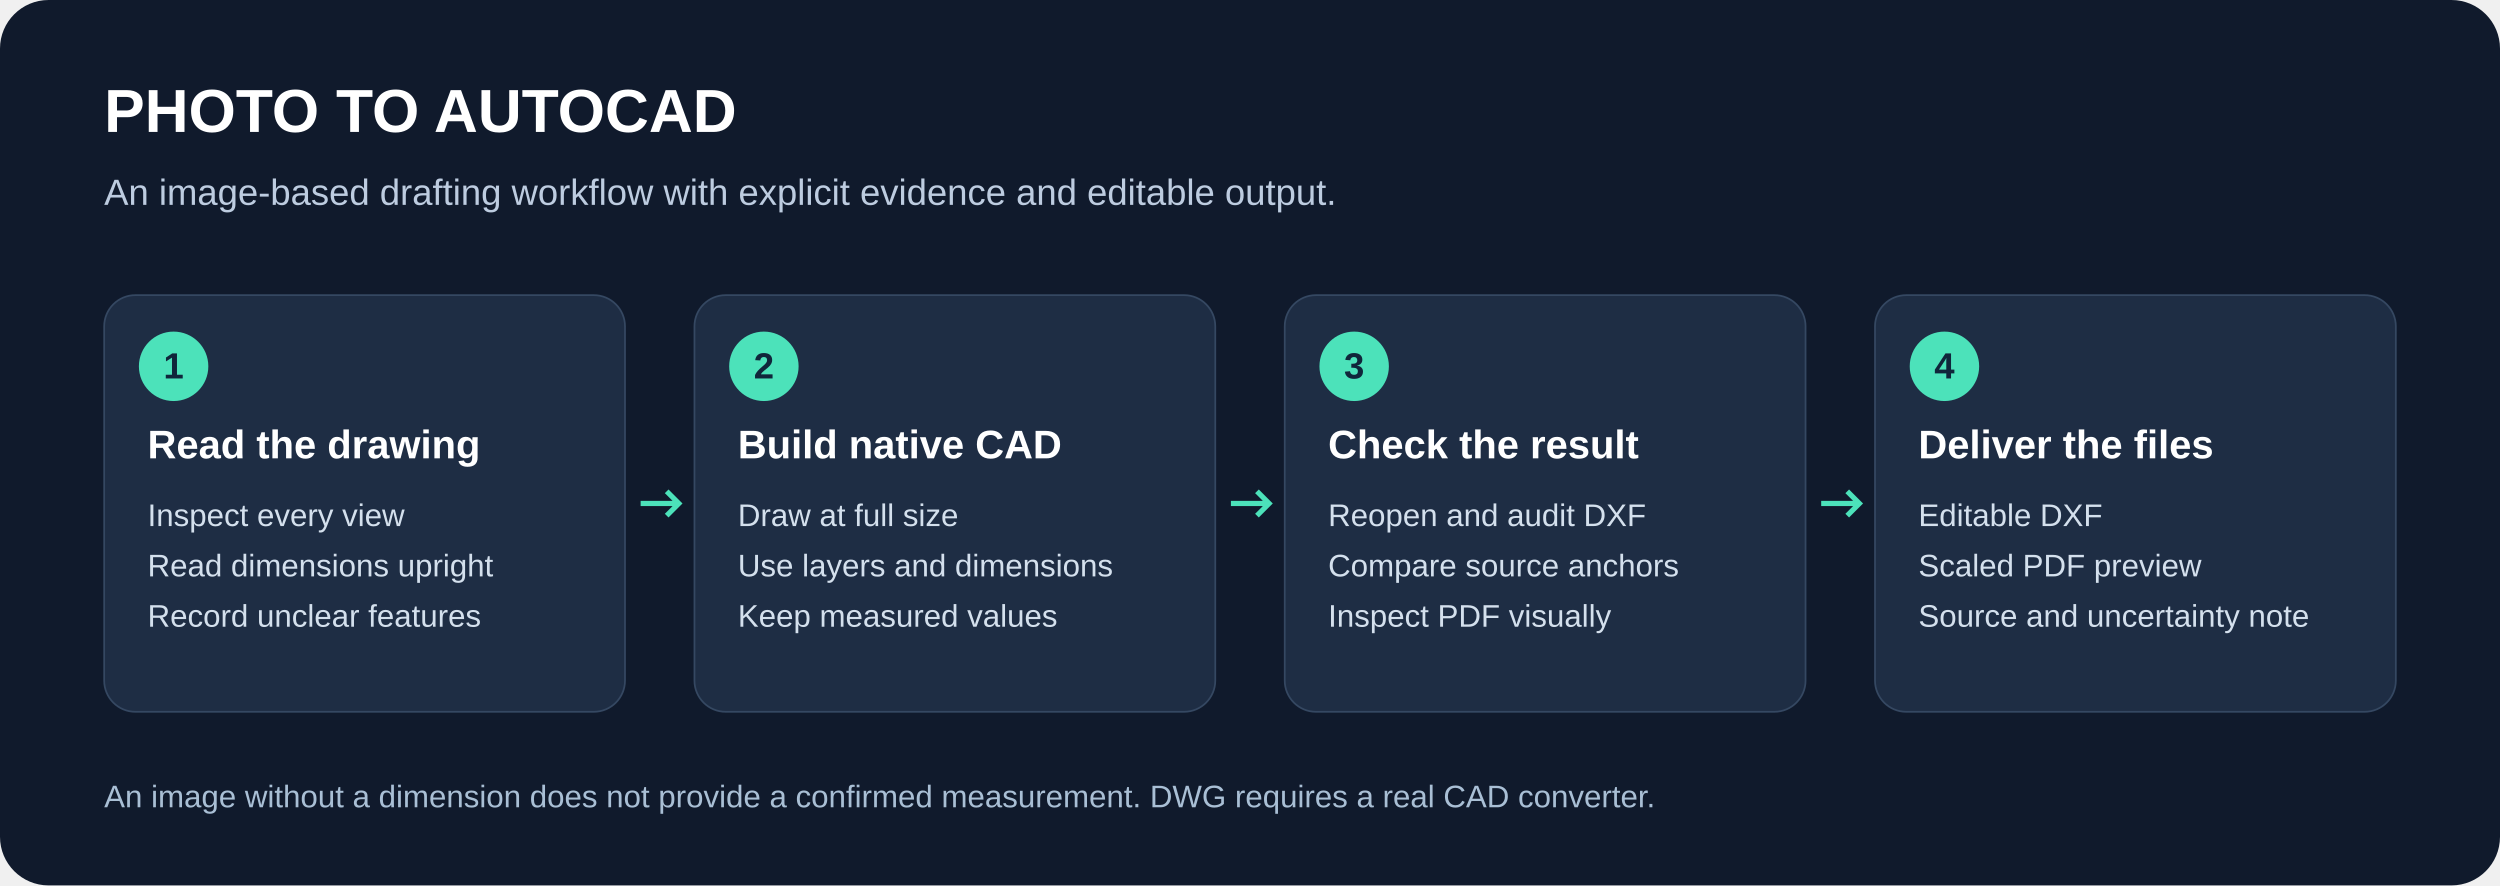
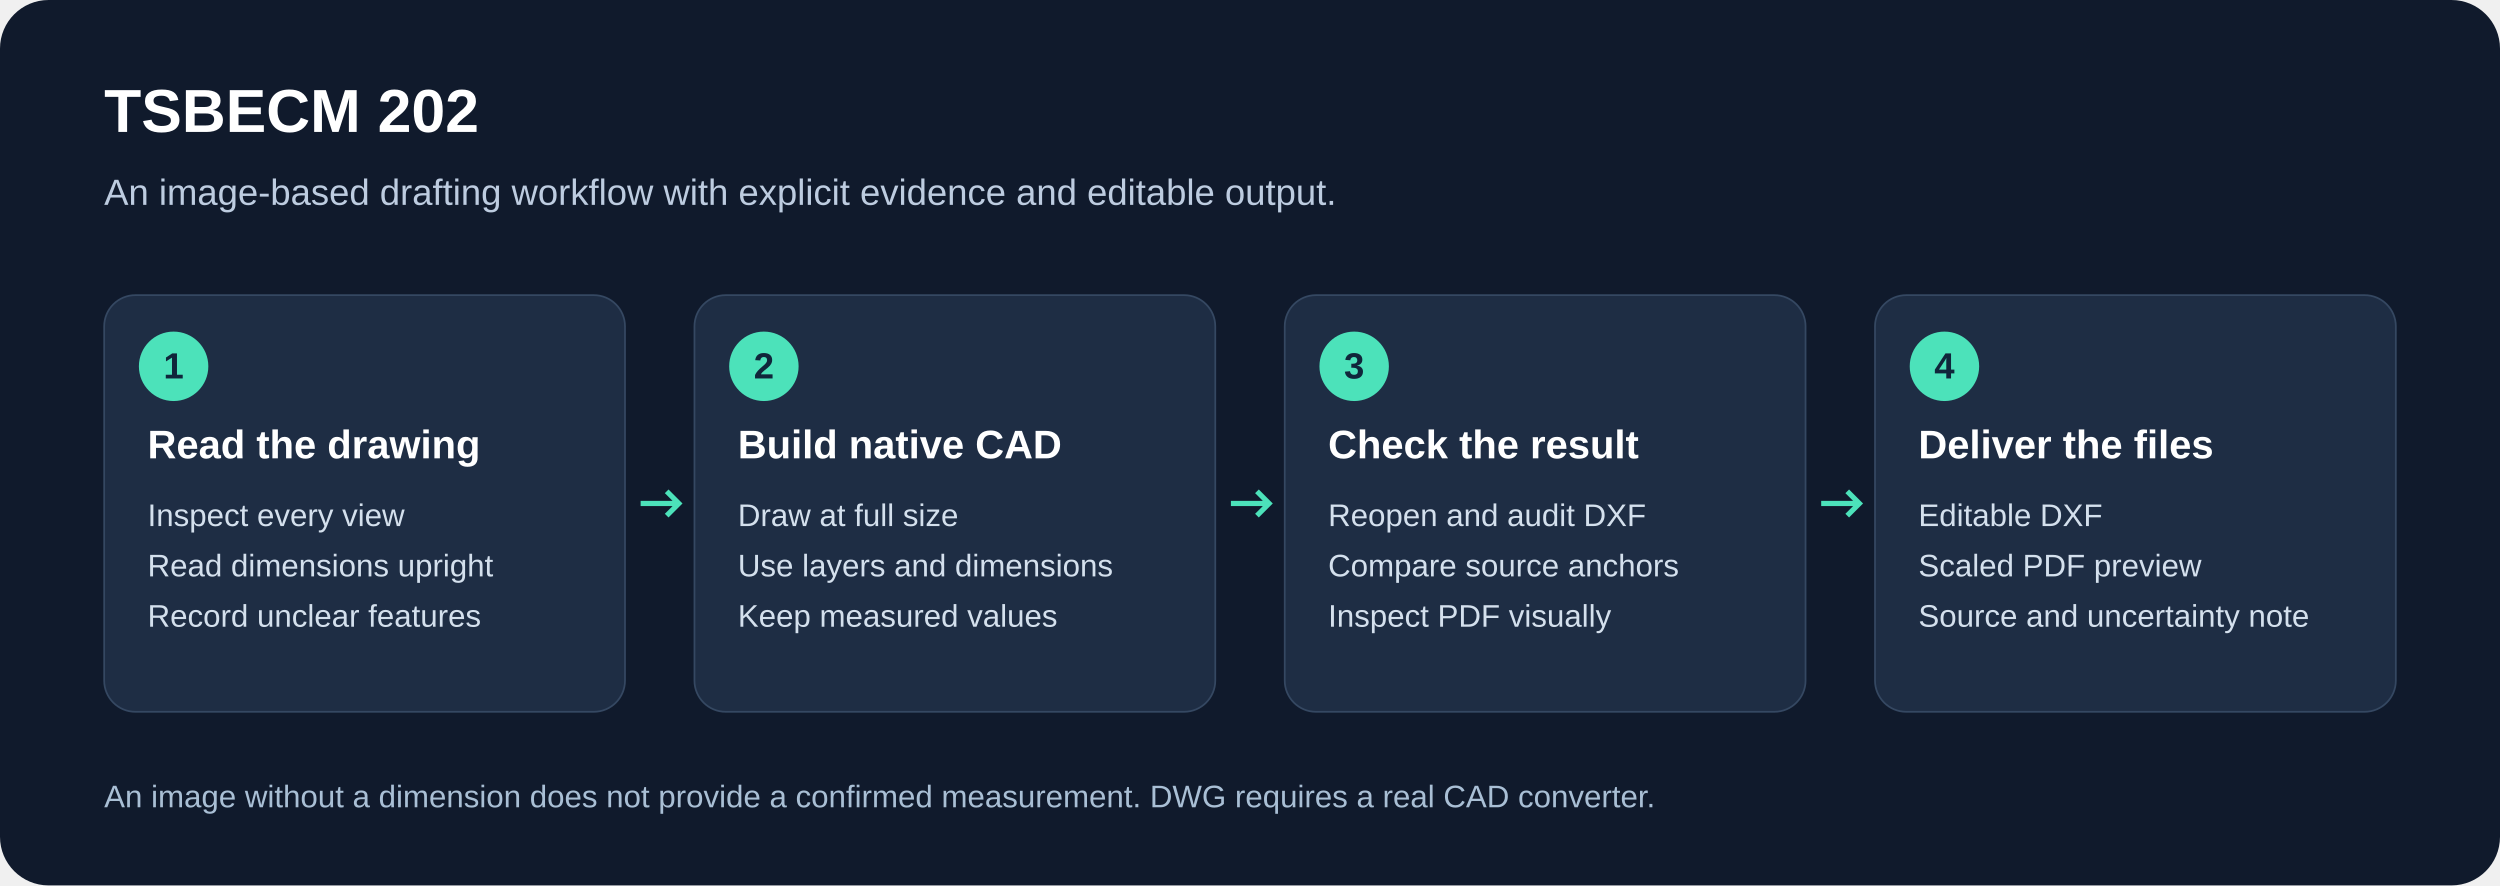
- <svg xmlns="http://www.w3.org/2000/svg" width="1440" height="510" viewBox="0 0 1440 510" role="img" aria-label="PHOTO TO AUTOCAD">
+ <svg xmlns="http://www.w3.org/2000/svg" width="1440" height="510" viewBox="0 0 1440 510" role="img" aria-label="TSBECM 202">
  <rect width="1440" height="510" rx="28" fill="#101a2c" />
  <g font-family="Arial, Helvetica, sans-serif">
-     <text x="60" y="76" fill="#ffffff" font-size="35" font-weight="700">PHOTO TO AUTOCAD</text>
+     <text x="60" y="76" fill="#ffffff" font-size="35" font-weight="700">TSBECM 202</text>
    <text x="60" y="118" fill="#bdcce0" font-size="21">An image-based drafting workflow with explicit evidence and editable output.</text>
    <rect x="60" y="170" width="300" height="240" rx="18" fill="#1e2d44" stroke="#354862" />
    <circle cx="100" cy="211" r="20" fill="#4ce2ba" />
    <text x="100" y="218" text-anchor="middle" fill="#10263b" font-size="21" font-weight="700">1</text>
    <text x="85" y="264" fill="#ffffff" font-size="23" font-weight="700">Read the drawing</text>
    <text x="85" y="303" fill="#d4e0ed" font-size="18">Inspect every view</text>
    <text x="85" y="332" fill="#d4e0ed" font-size="18">Read dimensions upright</text>
    <text x="85" y="361" fill="#d4e0ed" font-size="18">Record unclear features</text>
    <path d="M369 290 h22 m-7 -7 l7 7 -7 7" fill="none" stroke="#4ce2ba" stroke-width="3" />
    <rect x="400" y="170" width="300" height="240" rx="18" fill="#1e2d44" stroke="#354862" />
    <circle cx="440" cy="211" r="20" fill="#4ce2ba" />
    <text x="440" y="218" text-anchor="middle" fill="#10263b" font-size="21" font-weight="700">2</text>
    <text x="425" y="264" fill="#ffffff" font-size="23" font-weight="700">Build native CAD</text>
    <text x="425" y="303" fill="#d4e0ed" font-size="18">Draw at full size</text>
    <text x="425" y="332" fill="#d4e0ed" font-size="18">Use layers and dimensions</text>
    <text x="425" y="361" fill="#d4e0ed" font-size="18">Keep measured values</text>
    <path d="M709 290 h22 m-7 -7 l7 7 -7 7" fill="none" stroke="#4ce2ba" stroke-width="3" />
    <rect x="740" y="170" width="300" height="240" rx="18" fill="#1e2d44" stroke="#354862" />
    <circle cx="780" cy="211" r="20" fill="#4ce2ba" />
    <text x="780" y="218" text-anchor="middle" fill="#10263b" font-size="21" font-weight="700">3</text>
    <text x="765" y="264" fill="#ffffff" font-size="23" font-weight="700">Check the result</text>
    <text x="765" y="303" fill="#d4e0ed" font-size="18">Reopen and audit DXF</text>
    <text x="765" y="332" fill="#d4e0ed" font-size="18">Compare source anchors</text>
    <text x="765" y="361" fill="#d4e0ed" font-size="18">Inspect PDF visually</text>
    <path d="M1049 290 h22 m-7 -7 l7 7 -7 7" fill="none" stroke="#4ce2ba" stroke-width="3" />
    <rect x="1080" y="170" width="300" height="240" rx="18" fill="#1e2d44" stroke="#354862" />
    <circle cx="1120" cy="211" r="20" fill="#4ce2ba" />
    <text x="1120" y="218" text-anchor="middle" fill="#10263b" font-size="21" font-weight="700">4</text>
    <text x="1105" y="264" fill="#ffffff" font-size="23" font-weight="700">Deliver the files</text>
    <text x="1105" y="303" fill="#d4e0ed" font-size="18">Editable DXF</text>
    <text x="1105" y="332" fill="#d4e0ed" font-size="18">Scaled PDF preview</text>
    <text x="1105" y="361" fill="#d4e0ed" font-size="18">Source and uncertainty note</text>
    <text x="60" y="465" fill="#a9bfd5" font-size="18">An image without a dimension does not provide a confirmed measurement. DWG requires a real CAD converter.</text>
  </g>
</svg>
